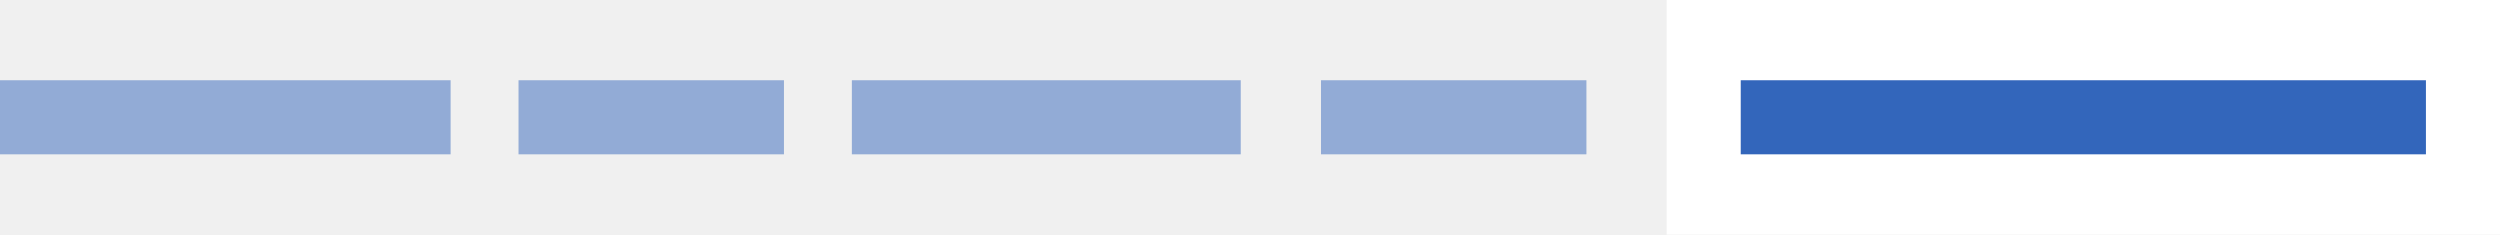
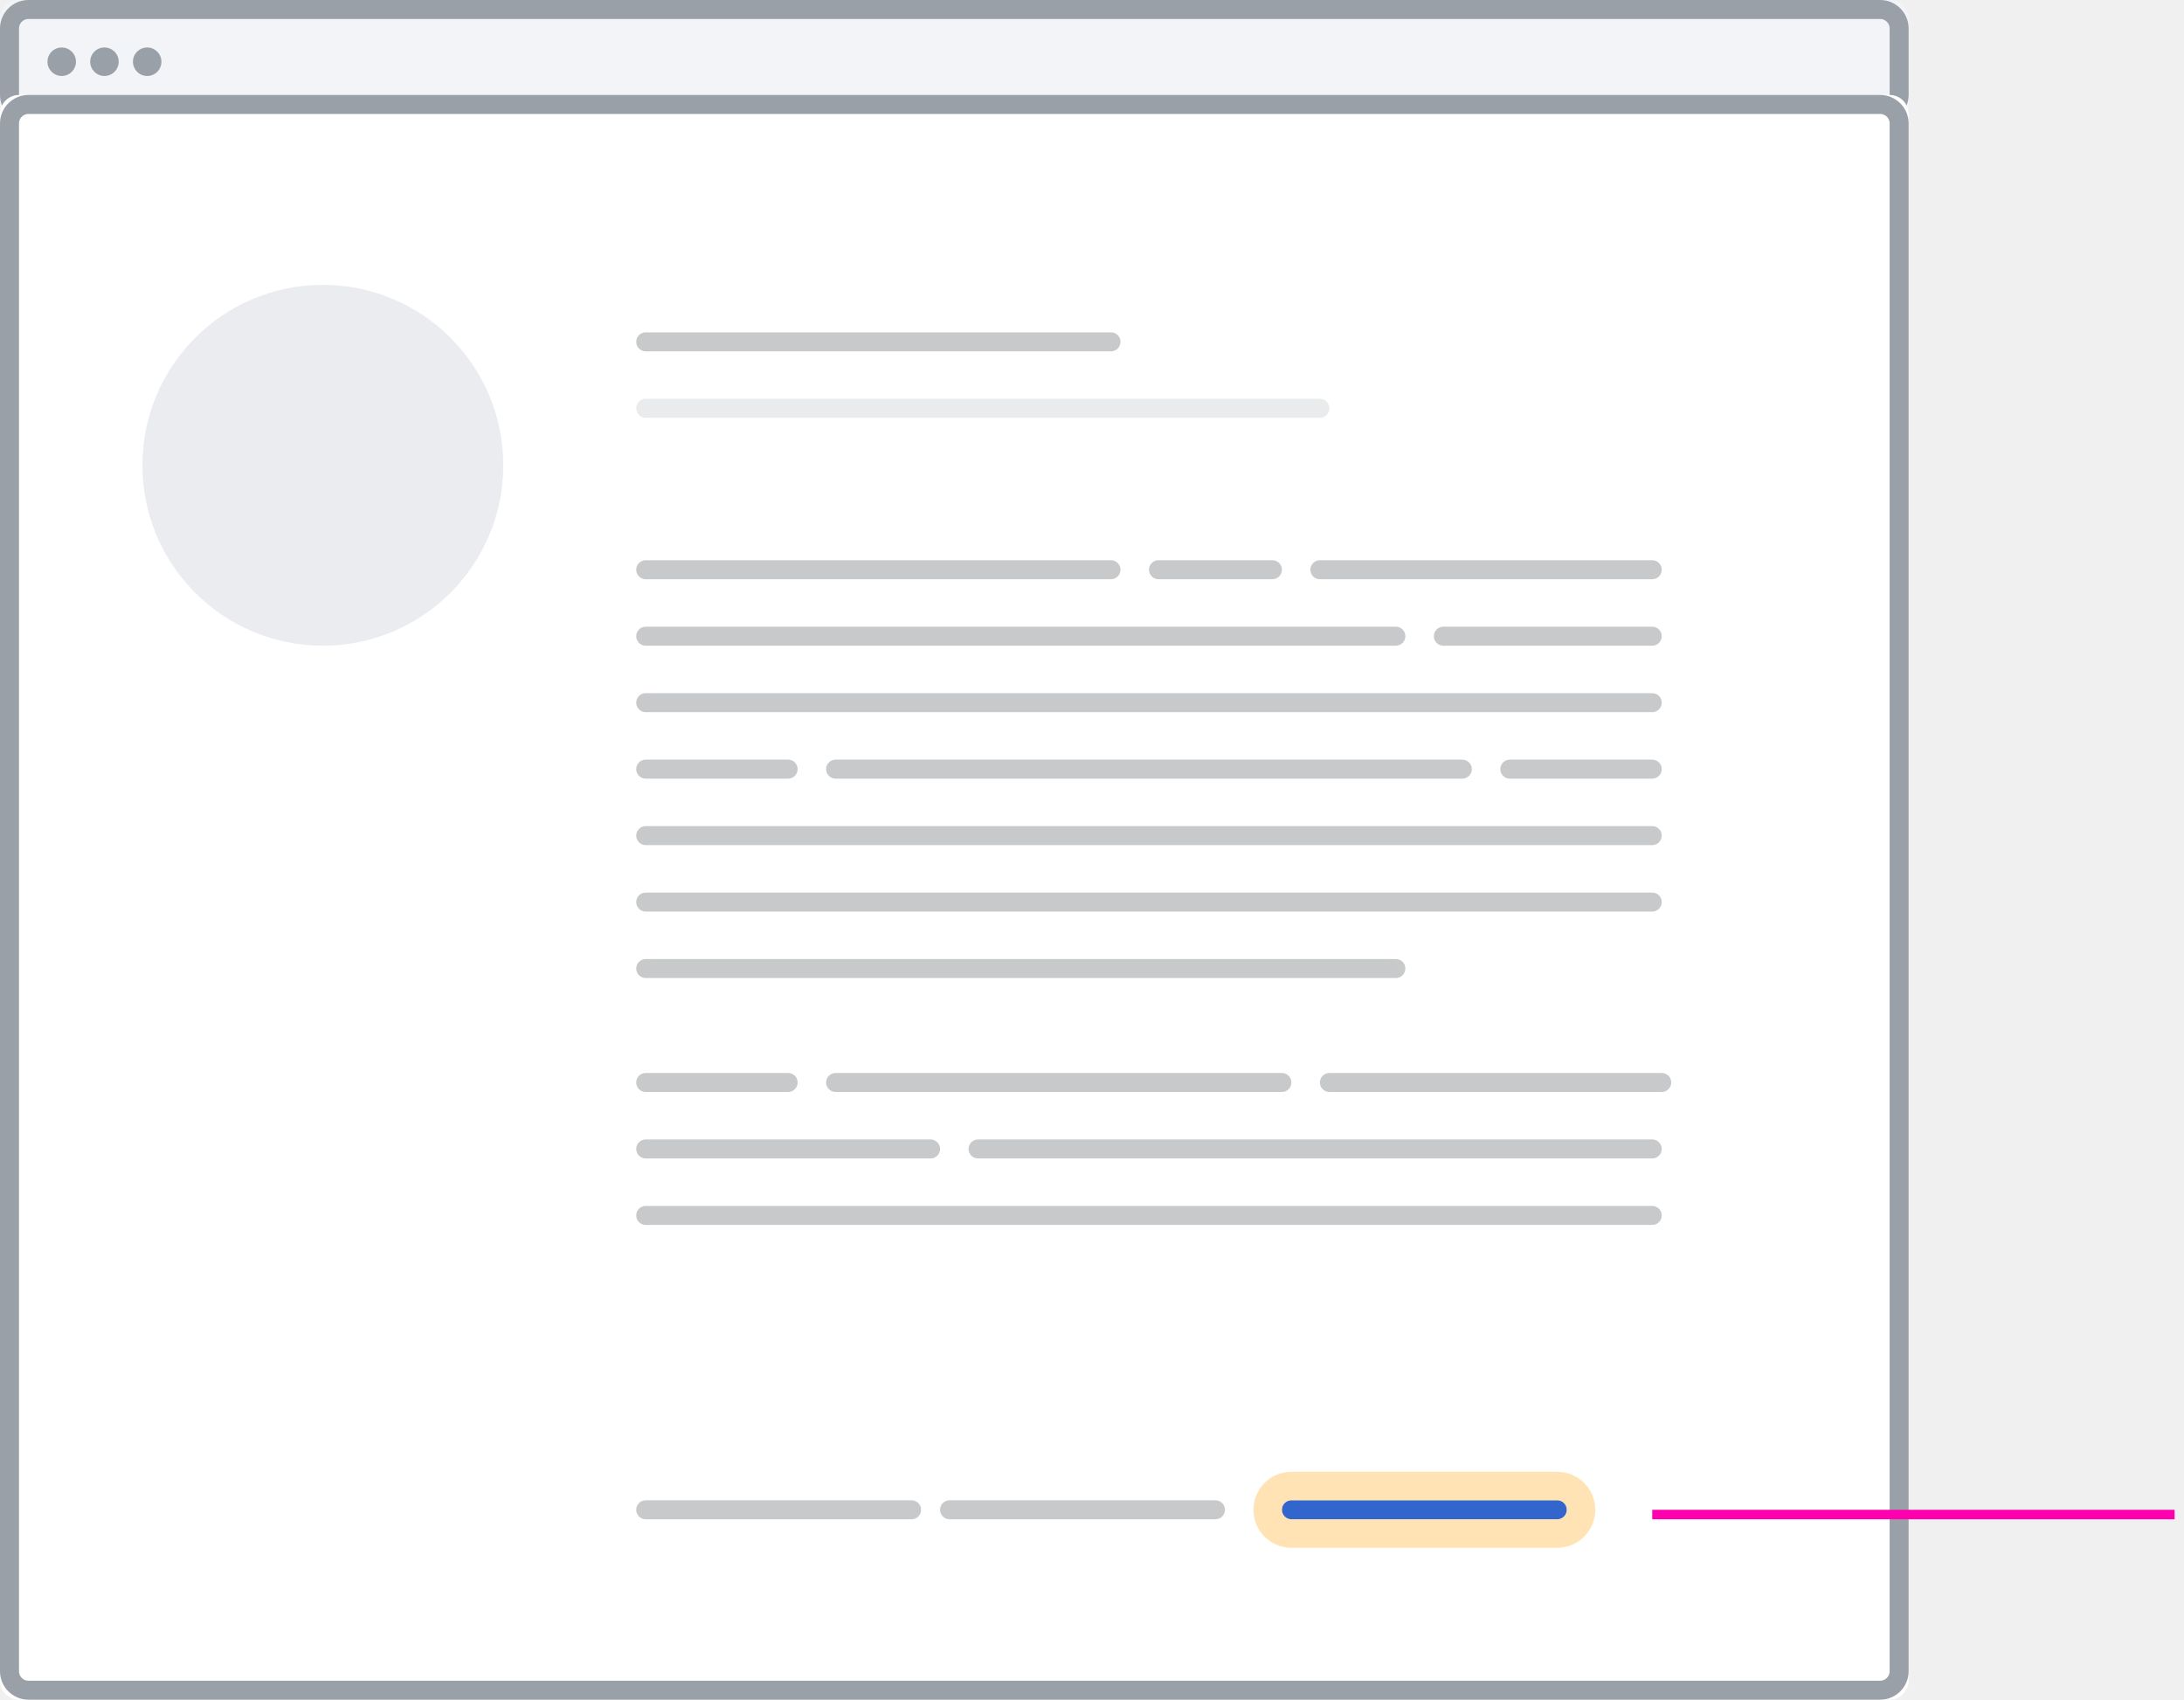
- <svg xmlns="http://www.w3.org/2000/svg" version="1.1" id="Layer_1" x="0px" y="0px" width="405px" height="38px" viewBox="0 0 405 38" enable-background="new 0 0 405 38" xml:space="preserve">
-   <g>
-     <rect y="13" opacity="0.5" fill="#3366BB" width="73" height="12" />
-     <rect x="84" y="13" opacity="0.5" fill="#3366BB" width="43" height="12" />
-     <rect x="214" y="13" opacity="0.5" fill="#3366BB" width="43" height="12" />
-     <rect x="138" y="13" opacity="0.5" fill="#3366BB" width="63" height="12" />
-     <rect x="270" fill="#FFFFFF" width="135" height="38" />
-     <rect x="282" y="13" fill="#3366BB" width="111" height="12" />
+ <svg xmlns="http://www.w3.org/2000/svg" xmlns:xlink="http://www.w3.org/1999/xlink" width="230" height="179" viewBox="0 0 230 179">
+   <defs>
+     <rect id="a" width="201" height="13" rx="2" />
+     <rect id="b" width="201" height="169" y="10" rx="2" />
+     <rect id="c" width="30" height="2" x="135" y="158" rx="1" />
+   </defs>
+   <g fill="none" fill-rule="evenodd">
+     <g transform="matrix(1 0 0 -1 0 13)">
+       <use fill="#F2F4F7" xlink:href="#a" />
+       <rect width="199" height="11" x="1" y="1" stroke="#9AA0A7" stroke-width="2" rx="2" />
+     </g>
+     <use fill="#FFF" xlink:href="#b" />
+     <rect width="199" height="167" x="1" y="11" stroke="#9AA0A7" stroke-width="2" rx="2" />
+     <g opacity=".4" transform="translate(67 35)">
+       <rect width="73" height="2" y="7" fill="#C8CCD1" rx="1" />
+       <rect width="81" height="2" y="31" fill="#72777D" rx="1" />
+       <rect width="32" height="2" y="85" fill="#72777D" rx="1" />
+       <rect width="73" height="2" x="35" y="85" fill="#72777D" rx="1" />
+       <rect width="17" height="2" y="45" fill="#72777D" rx="1" />
+       <rect width="17" height="2" x="91" y="45" fill="#72777D" rx="1" />
+       <rect width="68" height="2" x="20" y="45" fill="#72777D" rx="1" />
+       <rect width="17" height="2" y="78" fill="#72777D" rx="1" />
+       <rect width="37" height="2" x="72" y="78" fill="#72777D" rx="1" />
+       <rect width="49" height="2" x="20" y="78" fill="#72777D" rx="1" />
+       <rect width="24" height="2" x="84" y="31" fill="#72777D" rx="1" transform="matrix(-1 0 0 1 192 0)" />
+       <rect width="81" height="2" y="66" fill="#72777D" rx="1" />
+       <rect width="14" height="2" x="54" y="24" fill="#72777D" rx="1" />
+       <rect width="37" height="2" x="71" y="24" fill="#72777D" rx="1" />
+       <rect width="51" height="2" y="24" fill="#72777D" rx="1" />
+       <rect width="108" height="2" y="59" fill="#72777D" rx="1" />
+       <rect width="108" height="2" y="52" fill="#72777D" rx="1" />
+       <rect width="108" height="2" y="92" fill="#72777D" rx="1" />
+       <rect width="108" height="2" y="38" fill="#72777D" rx="1" />
+       <rect width="51" height="2" fill="#72777D" rx="1" />
+     </g>
+     <rect width="30" height="2" x="67" y="158" fill="#72777D" opacity=".4" rx="1" />
+     <rect width="30" height="2" x="99" y="158" fill="#72777D" opacity=".4" rx="1" />
+     <use fill="#36C" xlink:href="#c" />
+     <rect width="33" height="5" x="133.5" y="156.5" stroke="#FFC057" stroke-opacity=".447" stroke-width="3" rx="2.5" />
+     <circle cx="34" cy="49" r="19" fill="#EAECF0" />
+     <g fill="#9AA0A7" transform="translate(5 5)">
+       <circle cx="1.5" cy="1.5" r="1.5" />
+       <circle cx="6" cy="1.5" r="1.5" />
+       <circle cx="10.5" cy="1.5" r="1.5" />
+     </g>
+     <path stroke="#FF00AF" stroke-linecap="square" d="M174.5 159.5h54.01" />
  </g>
</svg>
